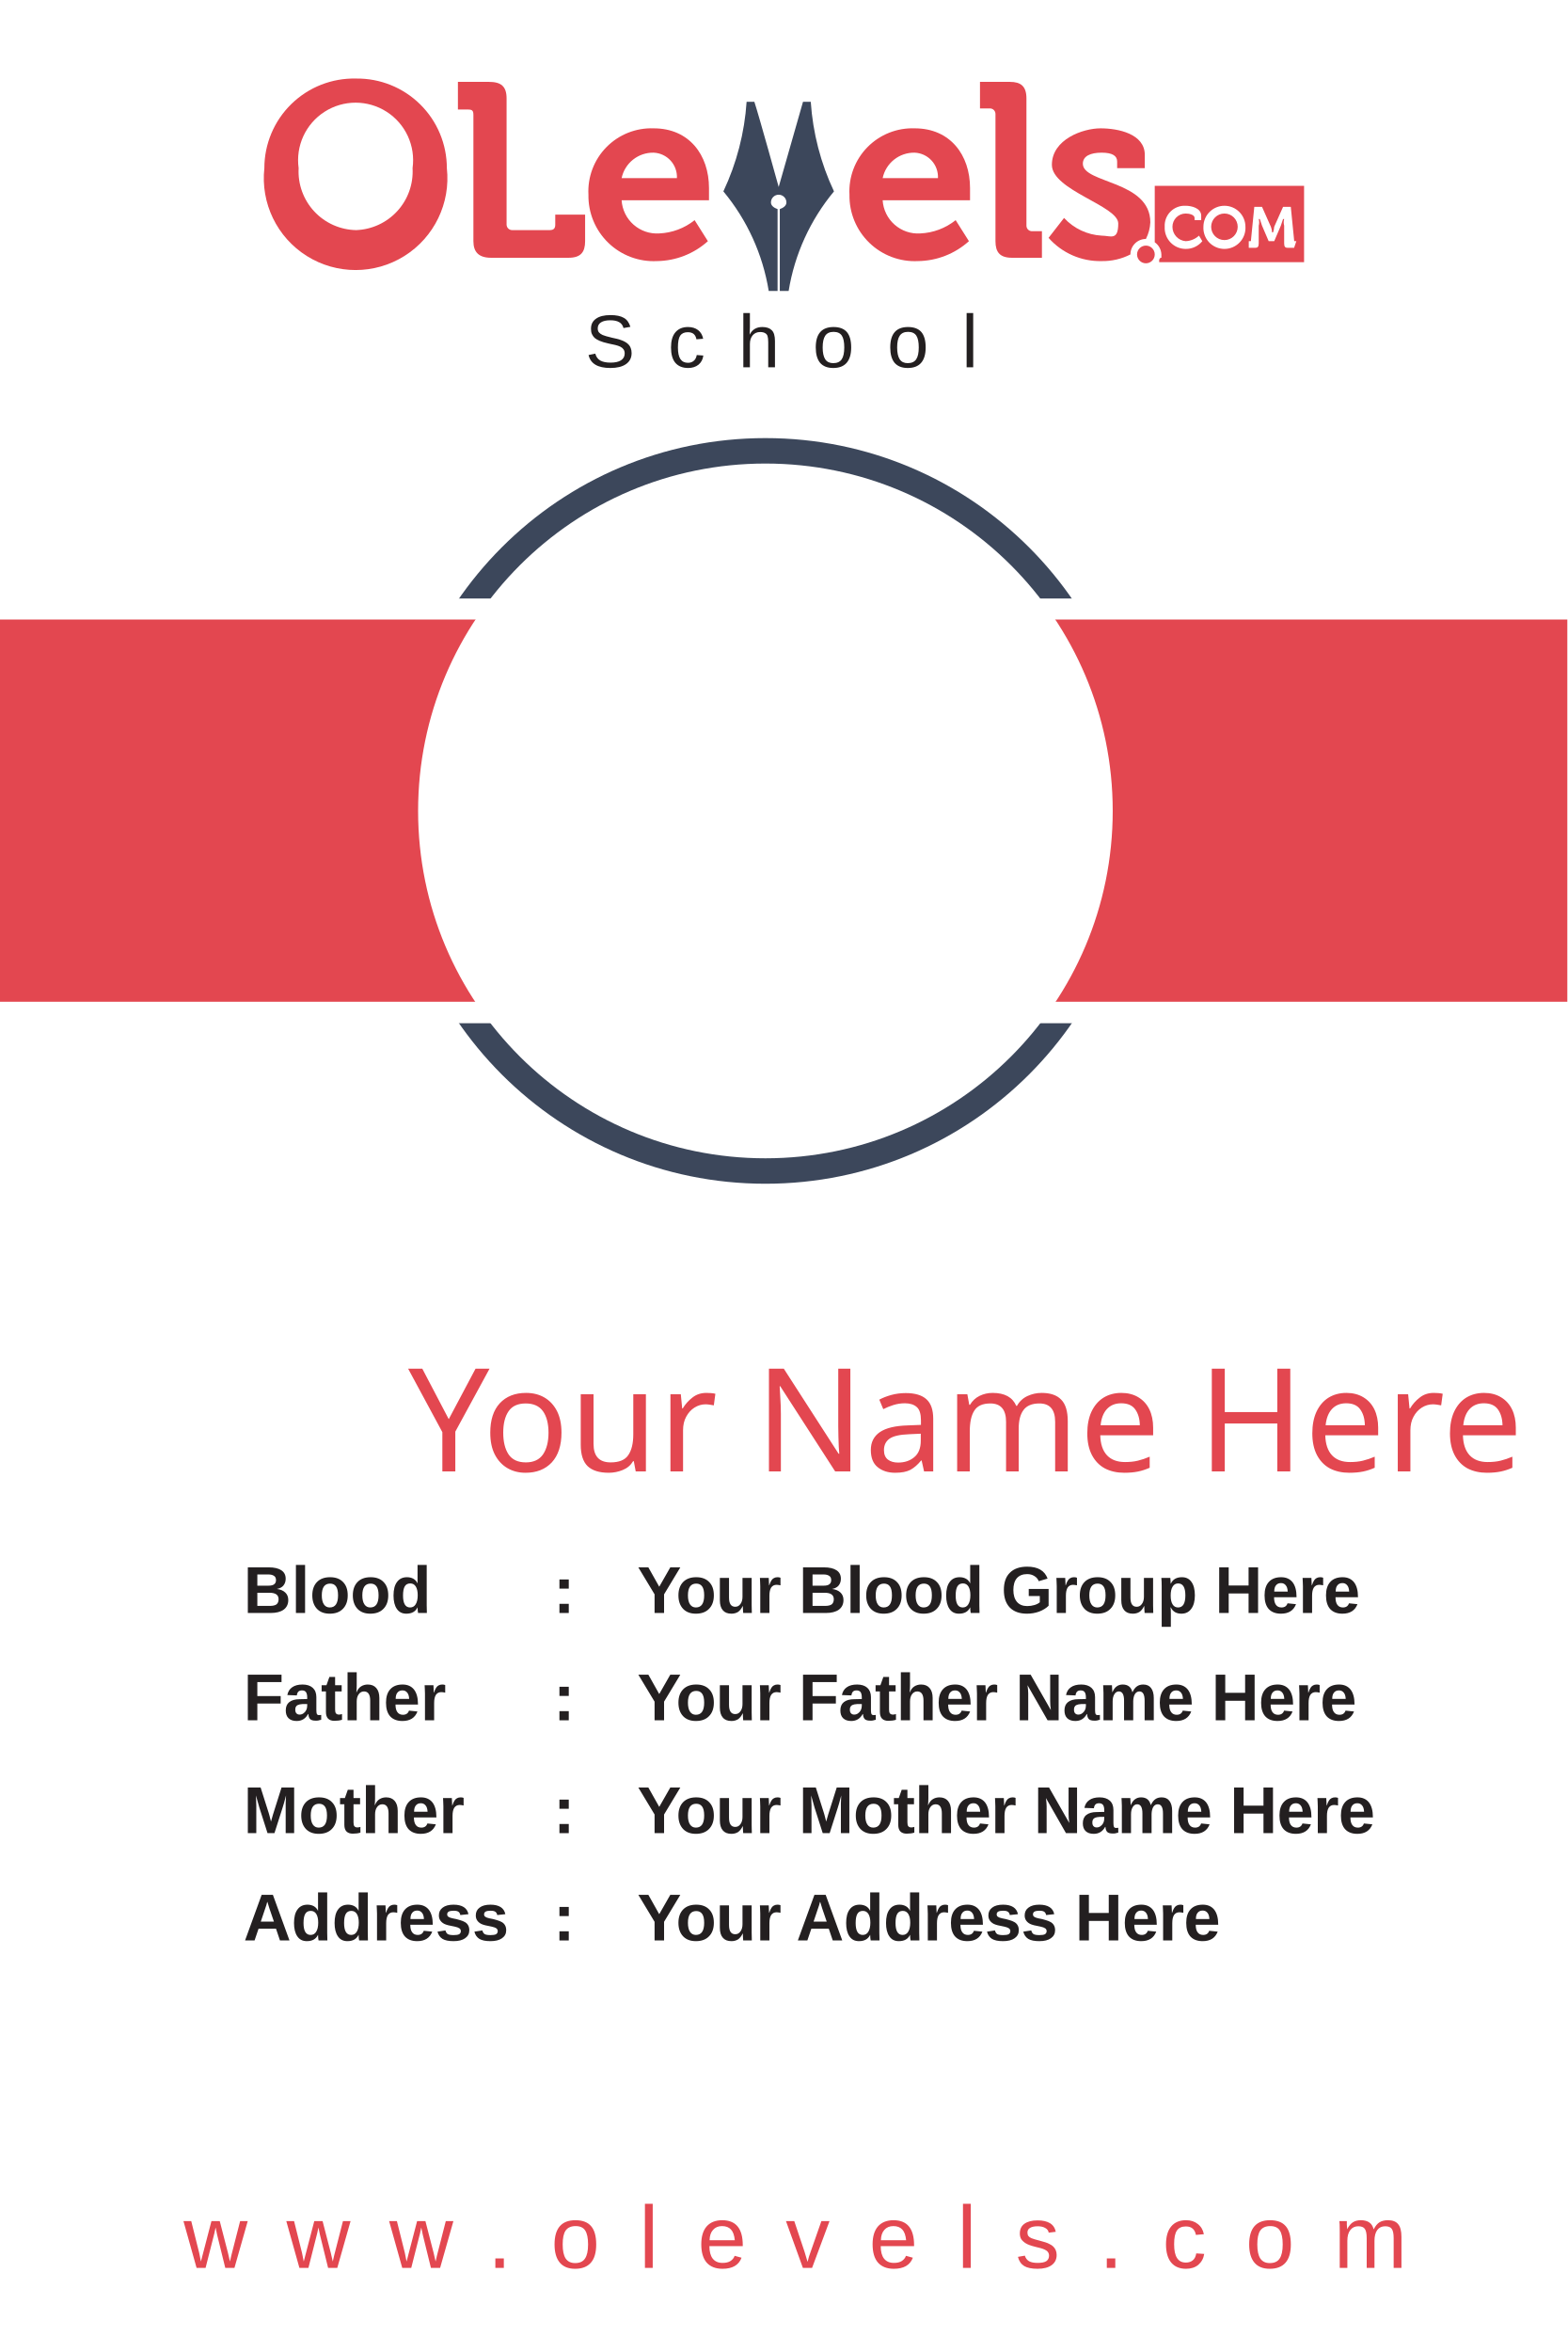
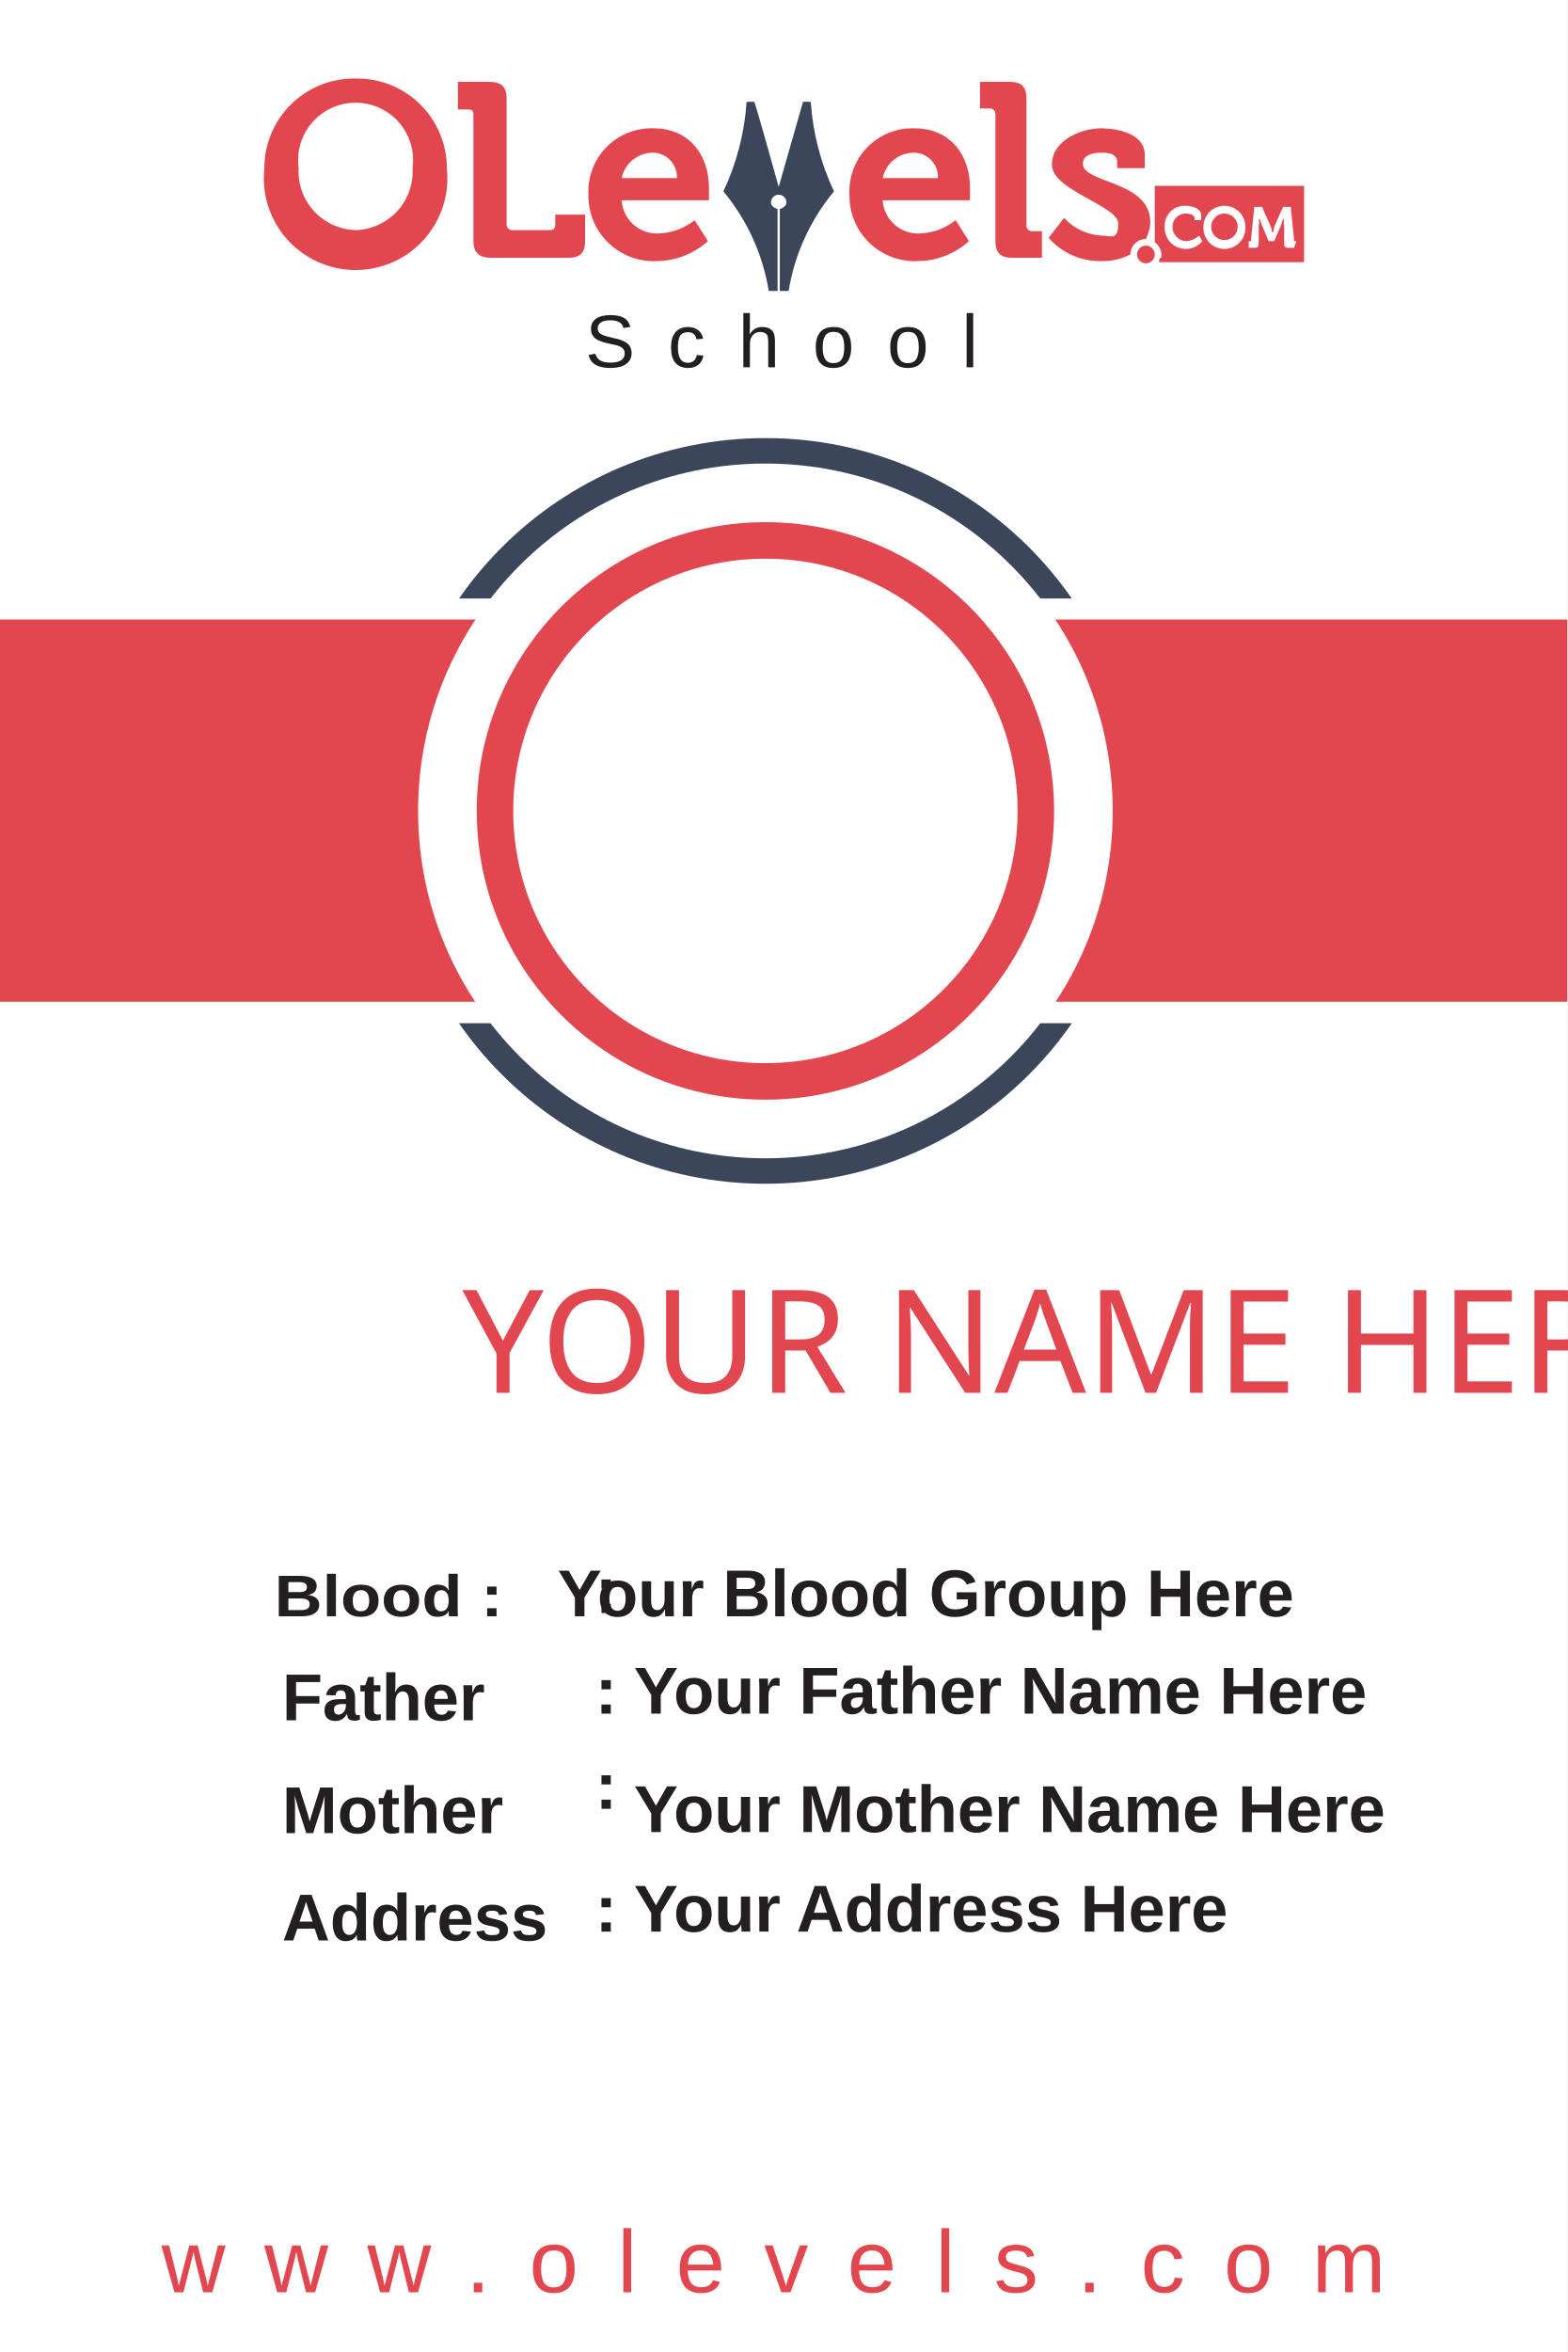
- <svg xmlns="http://www.w3.org/2000/svg" viewBox="0 0 141.7 212.6">
-   <g id="Layer_1" data-name="Layer 1">
-     <rect width="142" height="213" fill="#fff" />
-     <circle cx="69.2" cy="73.3" r="33.7" fill="#3c475b" />
-     <rect y="54.1" width="141.7" height="38.39" fill="#fff" />
-     <rect y="56" width="141.7" height="34.55" fill="#e34750" />
-     <circle cx="69.2" cy="73.3" r="31.4" fill="#fff" />
-     <path d="M97.9,14.8c0-.7.7-1,1.7-1s1.4.3,1.4.8v.6h2.5V14c0-1.9-2.4-2.4-4-2.4s-4.4,1-4.4,3.3,6,3.7,6,5.3-.7,1.1-1.5,1.1a5,5,0,0,1-3.4-1.6l-1.4,1.8a6.2,6.2,0,0,0,4.8,2.1,5.5,5.5,0,0,0,2.6-.6,1.4,1.4,0,0,1,1.4-1.4h0a3.7,3.7,0,0,0,.4-1.5C104,16.3,97.9,16.6,97.9,14.8Z" transform="translate(0)" fill="#e34750" />
-     <path d="M32.2,7.1a8.1,8.1,0,0,1,8.2,8.1,8.3,8.3,0,1,1-16.5,0A8.1,8.1,0,0,1,32.2,7.1Zm0,13.7a5.3,5.3,0,0,0,5.1-5.6,5.2,5.2,0,1,0-10.3,0A5.3,5.3,0,0,0,32.2,20.8Z" transform="translate(0)" fill="#e34750" />
-     <path d="M42.8,10.4c0-.4-.1-.5-.5-.5h-.9V7.4h2.8c1.1,0,1.6.4,1.6,1.5V20.3a.5.5,0,0,0,.5.5h3.4c.4,0,.5-.2.5-.5v-.9h2.7v2.4c0,1-.4,1.5-1.5,1.5h-7c-1.1,0-1.6-.5-1.6-1.5Z" transform="translate(0)" fill="#e34750" />
-     <path d="M59.1,11.6c3.2,0,5,2.4,5,5.4v1.1H56.2a3.2,3.2,0,0,0,3.4,3,5.5,5.5,0,0,0,3.2-1.2L64,21.8a7,7,0,0,1-4.6,1.8,5.9,5.9,0,0,1-6.2-6A5.7,5.7,0,0,1,59.1,11.6Zm2.1,4.5a2.2,2.2,0,0,0-2.1-2.3,2.9,2.9,0,0,0-2.9,2.3Z" transform="translate(0)" fill="#e34750" />
-     <path d="M82.7,11.6c3.2,0,5,2.4,5,5.4v1.1H79.8a3.2,3.2,0,0,0,3.4,3,5.5,5.5,0,0,0,3.2-1.2l1.2,1.9A7,7,0,0,1,83,23.6a5.9,5.9,0,0,1-6.2-6A5.7,5.7,0,0,1,82.7,11.6Zm2.1,4.5a2.2,2.2,0,0,0-2.1-2.3,2.9,2.9,0,0,0-2.9,2.3Z" transform="translate(0)" fill="#e34750" />
-     <path d="M90,10.3a.5.5,0,0,0-.5-.5h-.9V7.4h2.7c1,0,1.5.4,1.5,1.5V20.4a.5.5,0,0,0,.5.5h.9v2.4H91.5c-1.1,0-1.5-.5-1.5-1.5Z" transform="translate(0)" fill="#e34750" />
-     <path d="M73.3,9.2h-.7l-2.2,7.7s-1.8-6.5-2.2-7.7h-.7a22.5,22.5,0,0,1-2.1,8.1,18.8,18.8,0,0,1,4.1,9h.8V18.9c-.3-.1-.6-.3-.6-.6a.7.7,0,0,1,1.4,0c0,.3-.3.5-.6.6v7.4h.8a18.8,18.8,0,0,1,4.1-9A22.5,22.5,0,0,1,73.3,9.2Z" transform="translate(0)" fill="#3c475b" />
-     <circle cx="103.6" cy="23" r="0.8" fill="#e34750" />
-     <path d="M104.4,16.8v5.1A1.4,1.4,0,0,1,105,23h0v.3h-.1c0,.1-.1.1-.1.2h0v.2h13.1V16.8Zm2.8,5.7a1.9,1.9,0,0,1-1.9-2,1.8,1.8,0,0,1,1.9-1.9c.5,0,1.4.2,1.4.9v.4H108v-.2c0-.3-.5-.4-.8-.4a1.2,1.2,0,0,0-1.2,1.2,1.3,1.3,0,0,0,1.2,1.3,1.9,1.9,0,0,0,1.2-.5l.3.5A1.9,1.9,0,0,1,107.2,22.5Zm3.5,0a1.9,1.9,0,0,1-1.9-2,1.9,1.9,0,1,1,3.8,0A1.9,1.9,0,0,1,110.7,22.5Zm6.3-.1h-.6c-.2,0-.3-.1-.3-.4V20.4a1.1,1.1,0,0,1,0-.6h-.1l-.2.6-.6,1.4h-.5l-.6-1.4-.2-.6h-.1a1.1,1.1,0,0,1,0,.6V22c0,.3-.1.4-.3.4h-.6v-.6h.1c.1,0,.1,0,.1-.1l.3-3h.7l.8,1.8a1.3,1.3,0,0,1,.1.5h.1a2,2,0,0,0,.1-.5l.8-1.8h.7l.3,3c0,.1,0,.1.1.1h.1Zm-6.3-3.1a1.2,1.2,0,0,0-1.2,1.2,1.2,1.2,0,1,0,2.4,0A1.2,1.2,0,0,0,110.7,19.3Z" transform="translate(0)" fill="#e34750" />
-     <text id="Your_Name_Here" data-name="Your Name Here" transform="translate(40.7 133)" font-size="13" fill="#e34750" font-family="BebasNeue-Regular, Bebas Neue">
-       <tspan x="-3.8" y="0">Your Name Here</tspan>
-     </text>
-     <circle cx="69.2" cy="73.3" r="22.8" fill="#fff" />
-     <text transform="translate(22 145.8)" font-size="6" fill="#231f20" font-family="Arial-BoldMT, Arial" font-weight="700">
- 			Blood
- 		</text>
-     <text transform="translate(50 145.8)" font-size="6" fill="#231f20" font-family="Arial-BoldMT, Arial" font-weight="700">:</text>
-     <text transform="translate(54 145.8)" font-size="6" fill="#231f20" font-family="Arial-BoldMT, Arial" font-weight="700">
-       <tspan x="3.6" y="0" letter-spacing="-0.01em">Your Blood Group Here</tspan>
-     </text>
-     <text transform="translate(22 155.5)" font-size="6" fill="#231f20" font-family="Arial-BoldMT, Arial" font-weight="700">Father</text>
-     <text transform="translate(50 155.5)" font-size="6" fill="#231f20" font-family="Arial-BoldMT, Arial" font-weight="700">:</text>
-     <text transform="translate(54 155.5)" font-size="6" fill="#231f20" font-family="Arial-BoldMT, Arial" font-weight="700">
-       <tspan x="3.6" y="0" letter-spacing="-0.01em">Your Father Name Here</tspan>
-     </text>
-     <text transform="translate(22 165.7)" font-size="6" fill="#231f20" font-family="Arial-BoldMT, Arial" font-weight="700">Mother</text>
-     <text transform="translate(50 165.7)" font-size="6" fill="#231f20" font-family="Arial-BoldMT, Arial" font-weight="700">:</text>
-     <text transform="translate(54 165.7)" font-size="6" fill="#231f20" font-family="Arial-BoldMT, Arial" font-weight="700">
-       <tspan x="3.6" y="0" letter-spacing="-0.01em">Your Mother Name Here</tspan>
-     </text>
-     <text transform="translate(22 175.4)" font-size="6" fill="#231f20" font-family="Arial-BoldMT, Arial" font-weight="700">Address</text>
-     <text transform="translate(50 175.4)" font-size="6" fill="#231f20" font-family="Arial-BoldMT, Arial" font-weight="700">:</text>
-     <text transform="translate(54 175.4)" font-size="6" fill="#231f20" font-family="Arial-BoldMT, Arial" font-weight="700">
-       <tspan x="3.6" y="0" letter-spacing="-0.01em">Your Address Here</tspan>
-     </text>
-     <text transform="translate(52.9 33.2)" font-size="6.76" fill="#231f20" font-family="ArialMT, Arial" letter-spacing="0.44em">School
- 		</text>
-     <text transform="translate(13 205)" font-size="8" fill="#e34750" font-family="ArialMT, Arial" letter-spacing="0.44em">
-       <tspan x="3.6" y="0">www.olevels.com</tspan>
-     </text>
-   </g>
+ <svg xmlns="http://www.w3.org/2000/svg" id="Layer_1" data-name="Layer 1" viewBox="0 0 141.7 212.6">
+   <rect width="141.7" height="212.6" fill="#fff" />
+   <circle cx="69.2" cy="73.3" r="33.7" fill="#3b465a" />
+   <rect y="54.1" width="141.7" height="38.39" fill="#fff" />
+   <rect y="56" width="141.7" height="34.55" fill="#e2464f" />
+   <circle cx="69.2" cy="73.3" r="31.4" fill="#fff" />
+   <circle cx="69.2" cy="73.3" r="26.1" fill="#e2464f" />
+   <path d="M97.9,14.8c0-.7.7-1,1.7-1s1.4.3,1.4.8v.6h2.5V14c0-1.9-2.4-2.4-4-2.4s-4.4,1-4.4,3.3,6,3.7,6,5.3-.7,1.1-1.5,1.1a5,5,0,0,1-3.4-1.6l-1.4,1.8a6.2,6.2,0,0,0,4.8,2.1,5.5,5.5,0,0,0,2.6-.6,1.4,1.4,0,0,1,1.4-1.4h0a3.7,3.7,0,0,0,.4-1.5C104,16.3,97.9,16.6,97.9,14.8Z" transform="translate(0)" fill="#e2464f" />
+   <path d="M32.2,7.1a8.1,8.1,0,0,1,8.2,8.1,8.3,8.3,0,1,1-16.5,0A8.1,8.1,0,0,1,32.2,7.1Zm0,13.7a5.3,5.3,0,0,0,5.1-5.6,5.2,5.2,0,1,0-10.3,0A5.3,5.3,0,0,0,32.2,20.8Z" transform="translate(0)" fill="#e2464f" />
+   <path d="M42.8,10.4c0-.4-.1-.5-.5-.5h-.9V7.4h2.8c1.1,0,1.6.4,1.6,1.5V20.3a.5.5,0,0,0,.5.5h3.4c.4,0,.5-.2.5-.5v-.9h2.7v2.4c0,1-.4,1.5-1.5,1.5h-7c-1.1,0-1.6-.5-1.6-1.5Z" transform="translate(0)" fill="#e2464f" />
+   <path d="M59.1,11.6c3.2,0,5,2.4,5,5.4v1.1H56.2a3.2,3.2,0,0,0,3.4,3,5.5,5.5,0,0,0,3.2-1.2L64,21.8a7,7,0,0,1-4.6,1.8,5.9,5.9,0,0,1-6.2-6A5.7,5.7,0,0,1,59.1,11.6Zm2.1,4.5a2.2,2.2,0,0,0-2.1-2.3,2.9,2.9,0,0,0-2.9,2.3Z" transform="translate(0)" fill="#e2464f" />
+   <path d="M82.7,11.6c3.2,0,5,2.4,5,5.4v1.1H79.8a3.2,3.2,0,0,0,3.4,3,5.5,5.5,0,0,0,3.2-1.2l1.2,1.9A7,7,0,0,1,83,23.6a5.9,5.9,0,0,1-6.2-6A5.7,5.7,0,0,1,82.7,11.6Zm2.1,4.5a2.2,2.2,0,0,0-2.1-2.3,2.9,2.9,0,0,0-2.9,2.3Z" transform="translate(0)" fill="#e2464f" />
+   <path d="M90,10.3a.5.5,0,0,0-.5-.5h-.9V7.4h2.7c1,0,1.5.4,1.5,1.5V20.4a.5.5,0,0,0,.5.5h.9v2.4H91.5c-1.1,0-1.5-.5-1.5-1.5Z" transform="translate(0)" fill="#e2464f" />
+   <path d="M73.3,9.2h-.7l-2.2,7.7s-1.8-6.5-2.2-7.7h-.7a22.5,22.5,0,0,1-2.1,8.1,18.8,18.8,0,0,1,4.1,9h.8V18.9c-.3-.1-.6-.3-.6-.6a.7.7,0,0,1,1.4,0c0,.3-.3.5-.6.6v7.4h.8a18.8,18.8,0,0,1,4.1-9A22.5,22.5,0,0,1,73.3,9.2Z" transform="translate(0)" fill="#3b465a" />
+   <circle cx="103.6" cy="23" r="0.8" fill="#e2464f" />
+   <path d="M104.4,16.8v5.1A1.4,1.4,0,0,1,105,23h0v.3h-.1c0,.1-.1.1-.1.2h0v.2h13.1V16.8Zm2.8,5.7a1.9,1.9,0,0,1-1.9-2,1.8,1.8,0,0,1,1.9-1.9c.5,0,1.4.2,1.4.9v.4H108v-.2c0-.3-.5-.4-.8-.4a1.2,1.2,0,0,0-1.2,1.2,1.3,1.3,0,0,0,1.2,1.3,1.9,1.9,0,0,0,1.2-.5l.3.5A1.9,1.9,0,0,1,107.2,22.5Zm3.5,0a1.9,1.9,0,0,1-1.9-2,1.9,1.9,0,1,1,3.8,0A1.9,1.9,0,0,1,110.7,22.5Zm6.3-.1h-.6c-.2,0-.3-.1-.3-.4V20.4a1.1,1.1,0,0,1,0-.6h-.1l-.2.6-.6,1.4h-.5l-.6-1.4-.2-.6h-.1a1.1,1.1,0,0,1,0,.6V22c0,.3-.1.4-.3.4h-.6v-.6h.1c.1,0,.1,0,.1-.1l.3-3h.7l.8,1.8a1.3,1.3,0,0,1,.1.5h.1a2,2,0,0,0,.1-.5l.8-1.8h.7l.3,3c0,.1,0,.1.1.1h.1Zm-6.3-3.1a1.2,1.2,0,0,0-1.2,1.2,1.2,1.2,0,1,0,2.4,0A1.2,1.2,0,0,0,110.7,19.3Z" transform="translate(0)" fill="#e2464f" />
+   <circle cx="69.2" cy="73.3" r="22.8" fill="#fff" />
+   <text transform="translate(24.8 146.1) scale(1.13 1)" font-size="5.31" fill="#231f20" font-family="Arial-BoldMT, Arial" font-weight="700">
+     <tspan xml:space="preserve">Blood : </tspan>
+   </text>
+   <text transform="translate(50.4 146.1)" font-size="6" fill="#231f20" font-family="Arial-BoldMT, Arial" font-weight="700">
+     <tspan letter-spacing="-0.07em">Y</tspan>
+     <tspan x="3.6" y="0">our Blood Group Here</tspan>
+   </text>
+   <text transform="translate(53.8 145.8)" font-size="6" fill="#231f20" font-family="Arial-BoldMT, Arial" font-weight="700">:</text>
+   <text transform="translate(14.6 207.2)" font-size="8" fill="#e2464f" font-family="ArialMT, Arial" letter-spacing="0.44em">ww<tspan x="18.6" y="0" letter-spacing="0.38em">w</tspan>
+     <tspan x="27.5" y="0">.olevels.com</tspan>
+   </text>
+   <text transform="translate(52.9 33.2)" font-size="6.76" fill="#231f20" font-family="ArialMT, Arial" letter-spacing="0.44em">School</text>
+   <text transform="translate(57.3 154.9)" font-size="6" fill="#231f20" font-family="Arial-BoldMT, Arial" font-weight="700">
+     <tspan letter-spacing="-0.07em">Y</tspan>
+     <tspan x="3.6" y="0">our Father Name Here</tspan>
+   </text>
+   <text transform="translate(57.3 165.6)" font-size="6" fill="#231f20" font-family="Arial-BoldMT, Arial" font-weight="700">
+     <tspan letter-spacing="-0.07em">Y</tspan>
+     <tspan x="3.6" y="0">our Mother Name Here</tspan>
+   </text>
+   <text transform="translate(25.5 155.5)" font-size="6" fill="#231f20" font-family="Arial-BoldMT, Arial" font-weight="700">Father</text>
+   <text transform="translate(25.5 165.7)" font-size="6" fill="#231f20" font-family="Arial-BoldMT, Arial" font-weight="700">Mother</text>
+   <text transform="translate(25.5 175.4)" font-size="6" fill="#231f20" font-family="Arial-BoldMT, Arial" font-weight="700">Address</text>
+   <text transform="translate(53.8 163.5)" font-size="6" fill="#231f20" font-family="Arial-BoldMT, Arial" font-weight="700">:</text>
+   <text transform="translate(53.8 154.9)" font-size="6" fill="#231f20" font-family="Arial-BoldMT, Arial" font-weight="700">:</text>
+   <text transform="translate(53.8 174.6)" font-size="6" fill="#231f20" font-family="Arial-BoldMT, Arial" font-weight="700">:</text>
+   <rect x="69.2" height="47.16" fill="#e2464f" />
+   <text transform="translate(57.3 174.6)" font-size="6" fill="#231f20" font-family="Arial-BoldMT, Arial" font-weight="700">
+     <tspan letter-spacing="-0.07em">Y</tspan>
+     <tspan x="3.6" y="0">our</tspan>
+     <tspan x="13.2" y="0" letter-spacing="-0.04em"> </tspan>
+     <tspan x="14.7" y="0">Address Here</tspan>
+   </text>
+   <text transform="translate(36.9 125.9)" font-size="13" fill="#e2464f" font-family="BebasNeue-Regular, Bebas Neue">
+     <tspan x="4.9" y="0">YOUR NAME HERE</tspan>
+   </text>
</svg>
